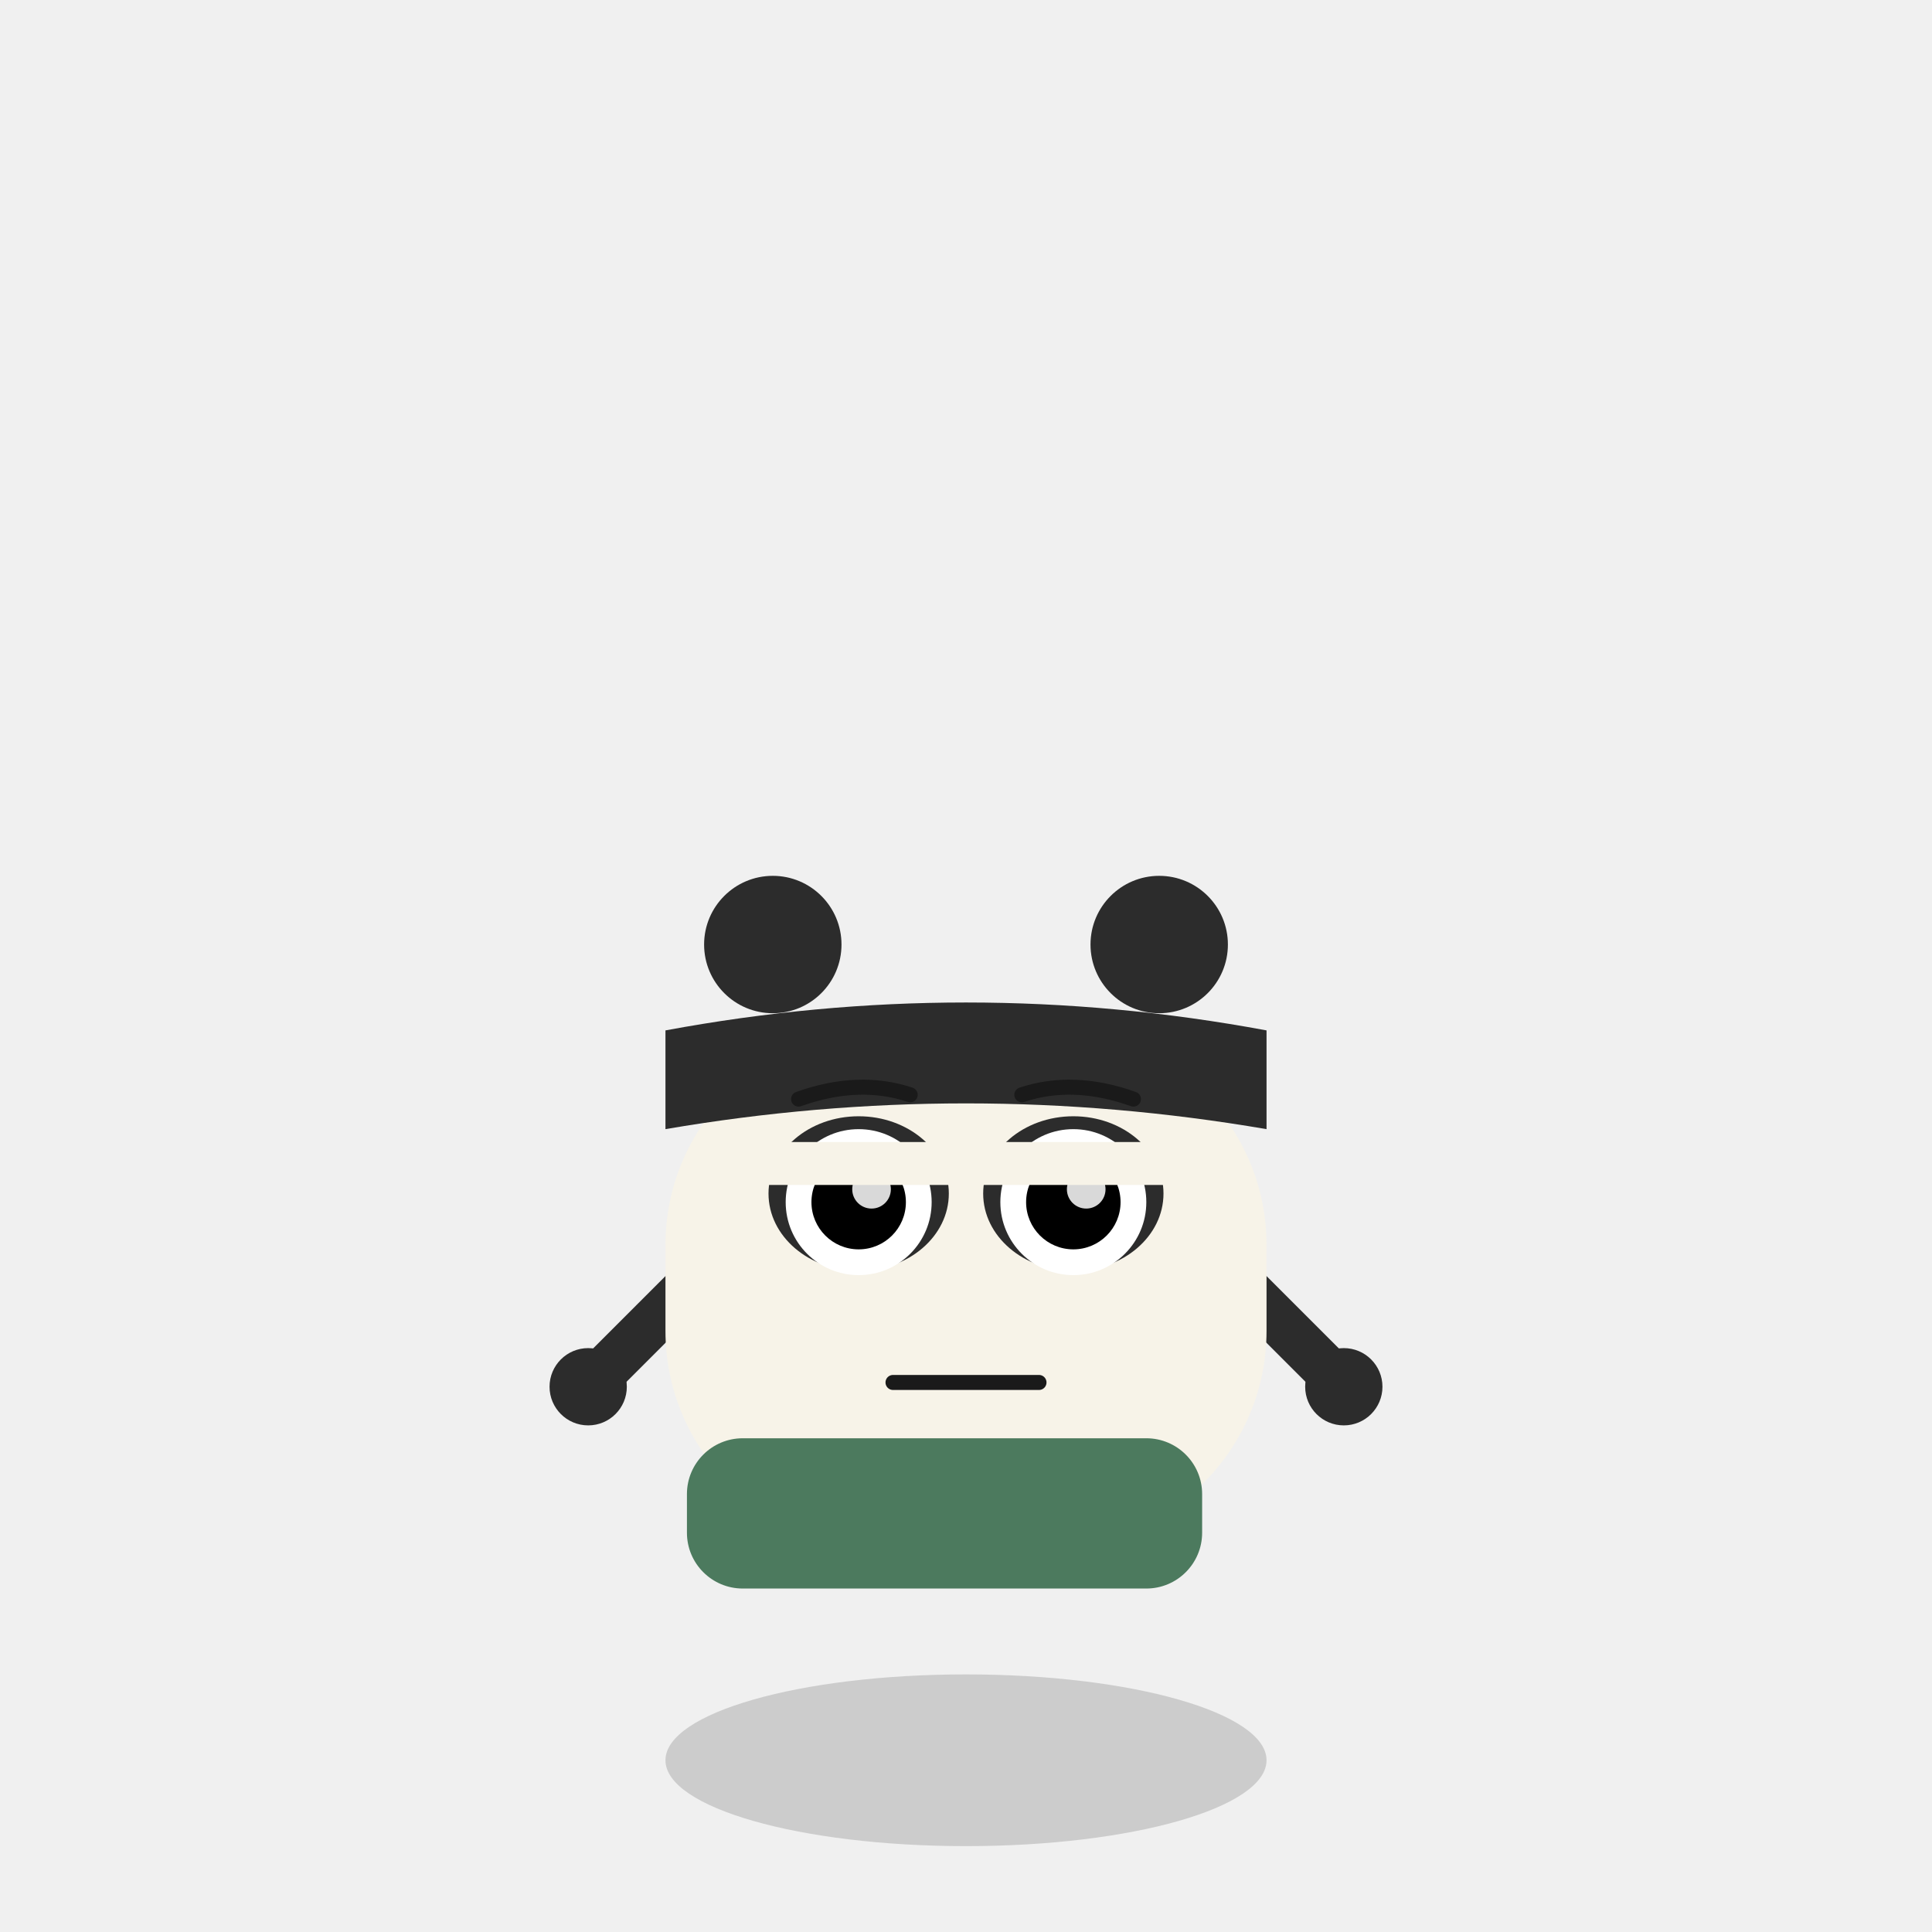
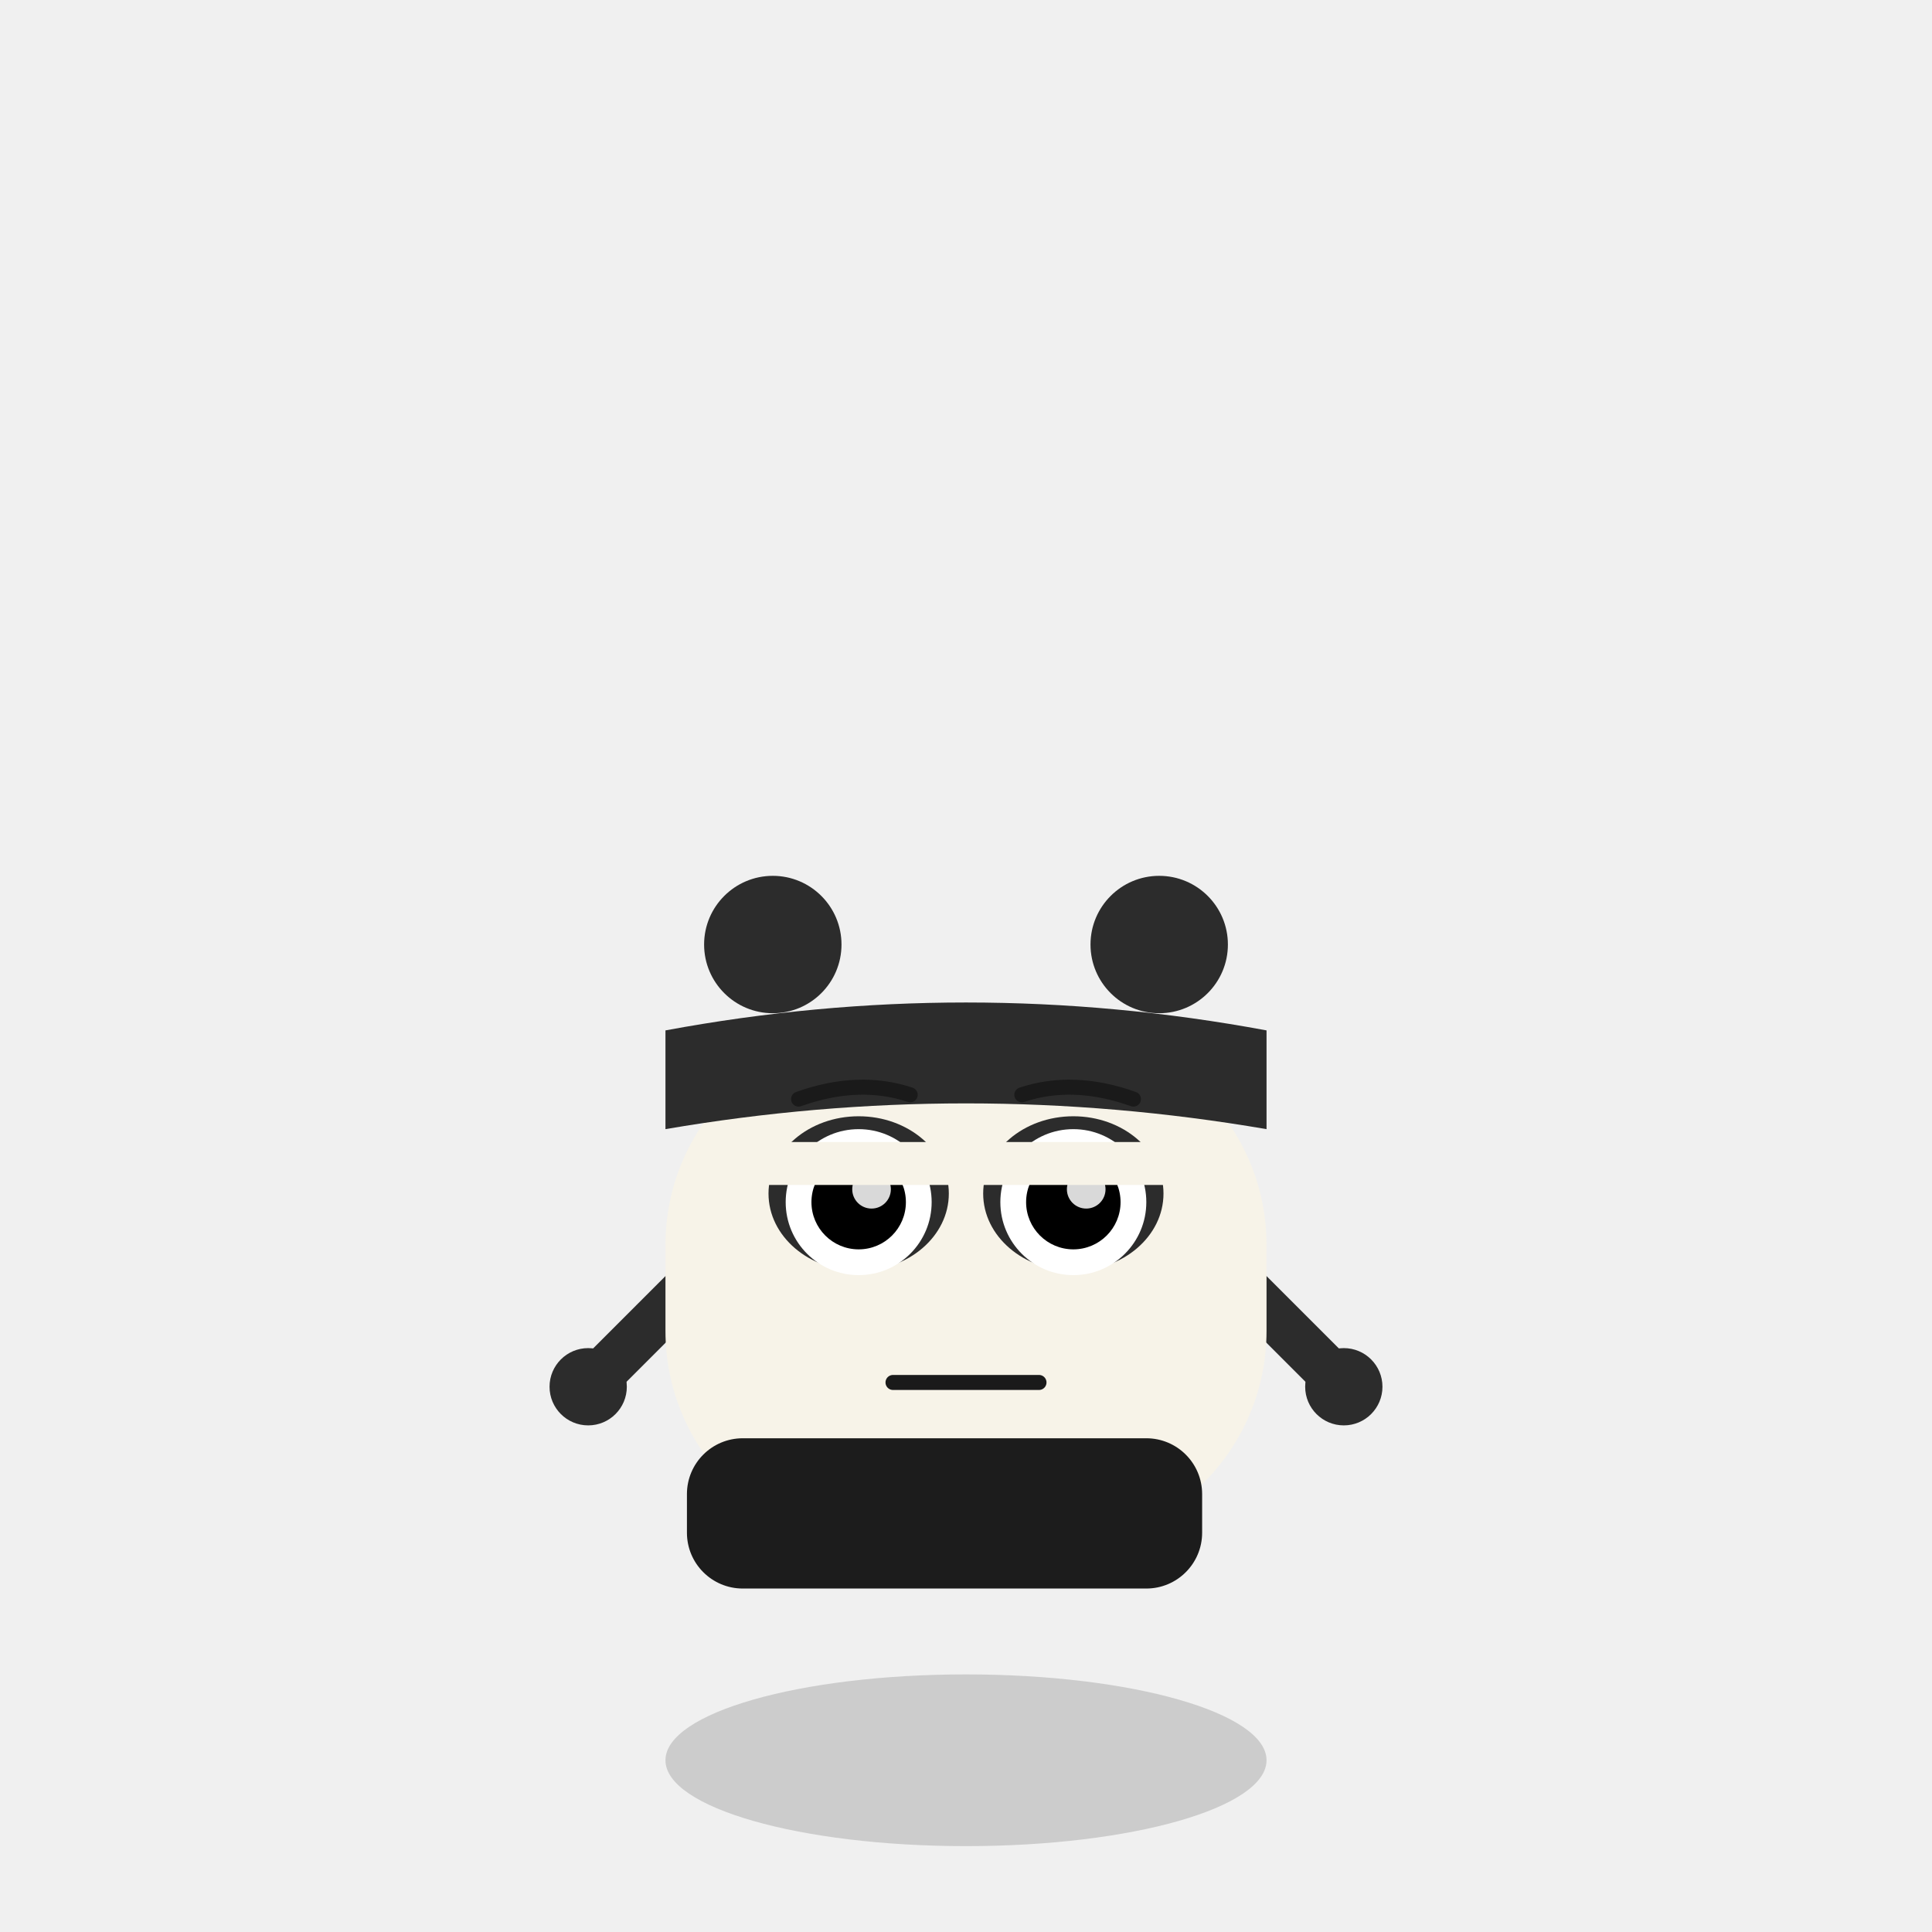
<svg xmlns="http://www.w3.org/2000/svg" viewBox="-15 -25 45 45">
  <ellipse id="shadow-js" cx="7.5" cy="16" rx="7" ry="2" fill="rgba(0,0,0,0.15)" />
  <g>
    <line x1="1" y1="5" x2="-1" y2="7" stroke="#2C2C2C" stroke-width="1.1" stroke-linecap="round" />
    <circle cx="-1.3" cy="7.3" r="0.9" fill="#2C2C2C" />
    <line x1="14" y1="5" x2="16" y2="7" stroke="#2C2C2C" stroke-width="1.1" stroke-linecap="round" />
    <circle cx="16.3" cy="7.3" r="0.9" fill="#2C2C2C" />
  </g>
  <g id="body-js">
    <rect x="0.5" y="-1" width="14" height="12" rx="5" fill="#F7F3E8" />
    <path d="M 0.5 -1 Q 7.5 -2.3 14.5 -1 L 14.5 1.3 Q 7.5 0.1 0.5 1.3 Z" fill="#2C2C2C" />
    <circle cx="3" cy="-3" r="1.6" fill="#2C2C2C" />
    <circle cx="12" cy="-3" r="1.6" fill="#2C2C2C" />
    <ellipse cx="5" cy="2.8" rx="2.1" ry="1.8" fill="#2C2C2C" />
    <ellipse cx="10" cy="2.8" rx="2.1" ry="1.8" fill="#2C2C2C" />
-     <rect x="1" y="8.5" width="12" height="3.5" rx="1.3" fill="#4C7A5E" />
+     <rect x="1" y="8.5" width="12" height="3.5" rx="1.3" fill="#1C1C1C" />
    <path d="M 5.8 7.2 L 9.2 7.2" stroke="#1A1A1A" stroke-width="0.35" fill="none" stroke-linecap="round" />
    <path d="M 3.6 0.6 Q 5 0.1 6.2 0.5" stroke="#1A1A1A" stroke-width="0.35" fill="none" stroke-linecap="round" />
    <path d="M 8.8 0.5 Q 10 0.1 11.4 0.6" stroke="#1A1A1A" stroke-width="0.35" fill="none" stroke-linecap="round" />
    <g id="eyes-js">
      <circle cx="5" cy="3" r="1.7" fill="white" />
      <circle cx="5" cy="3" r="1.1" fill="#000000" />
      <circle cx="5.3" cy="2.7" r="0.45" fill="white" opacity="0.85" />
      <circle cx="10" cy="3" r="1.7" fill="white" />
      <circle cx="10" cy="3" r="1.1" fill="#000000" />
      <circle cx="10.3" cy="2.7" r="0.45" fill="white" opacity="0.85" />
    </g>
    <rect x="2.9" y="1.6" width="4.2" height="1" fill="#F7F3E8" />
    <rect x="7.9" y="1.6" width="4.2" height="1" fill="#F7F3E8" />
  </g>
</svg>
